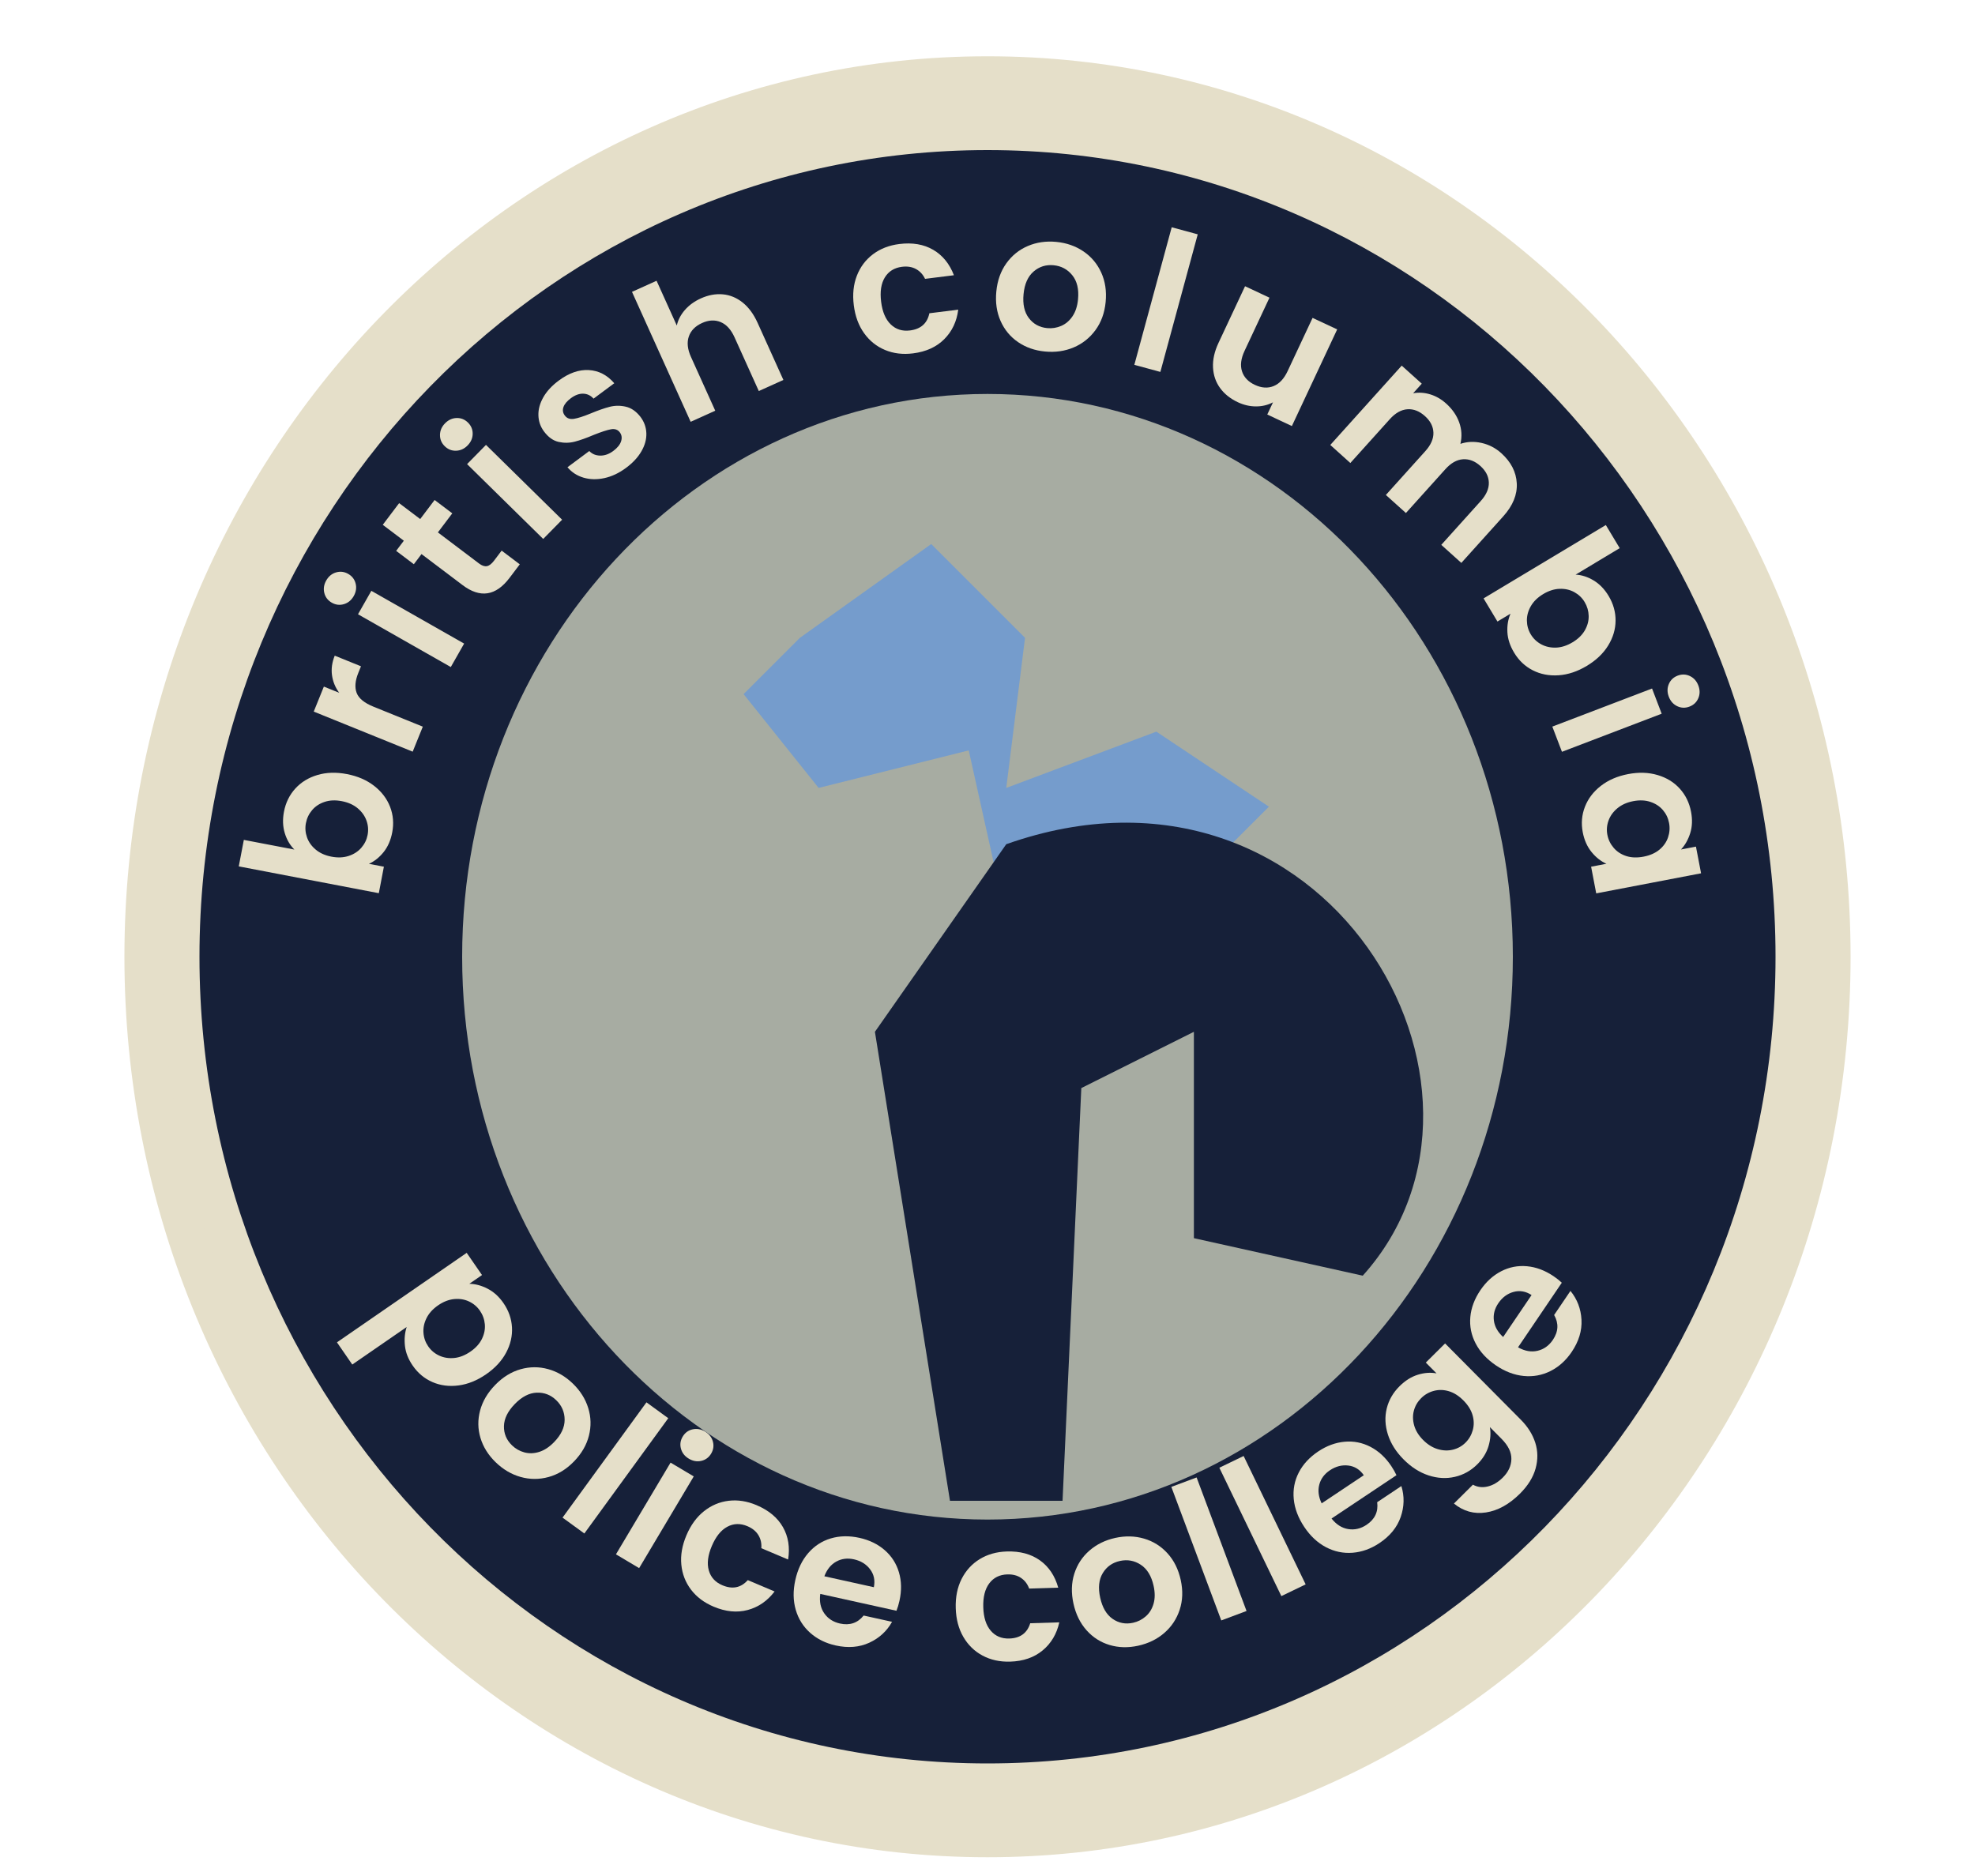
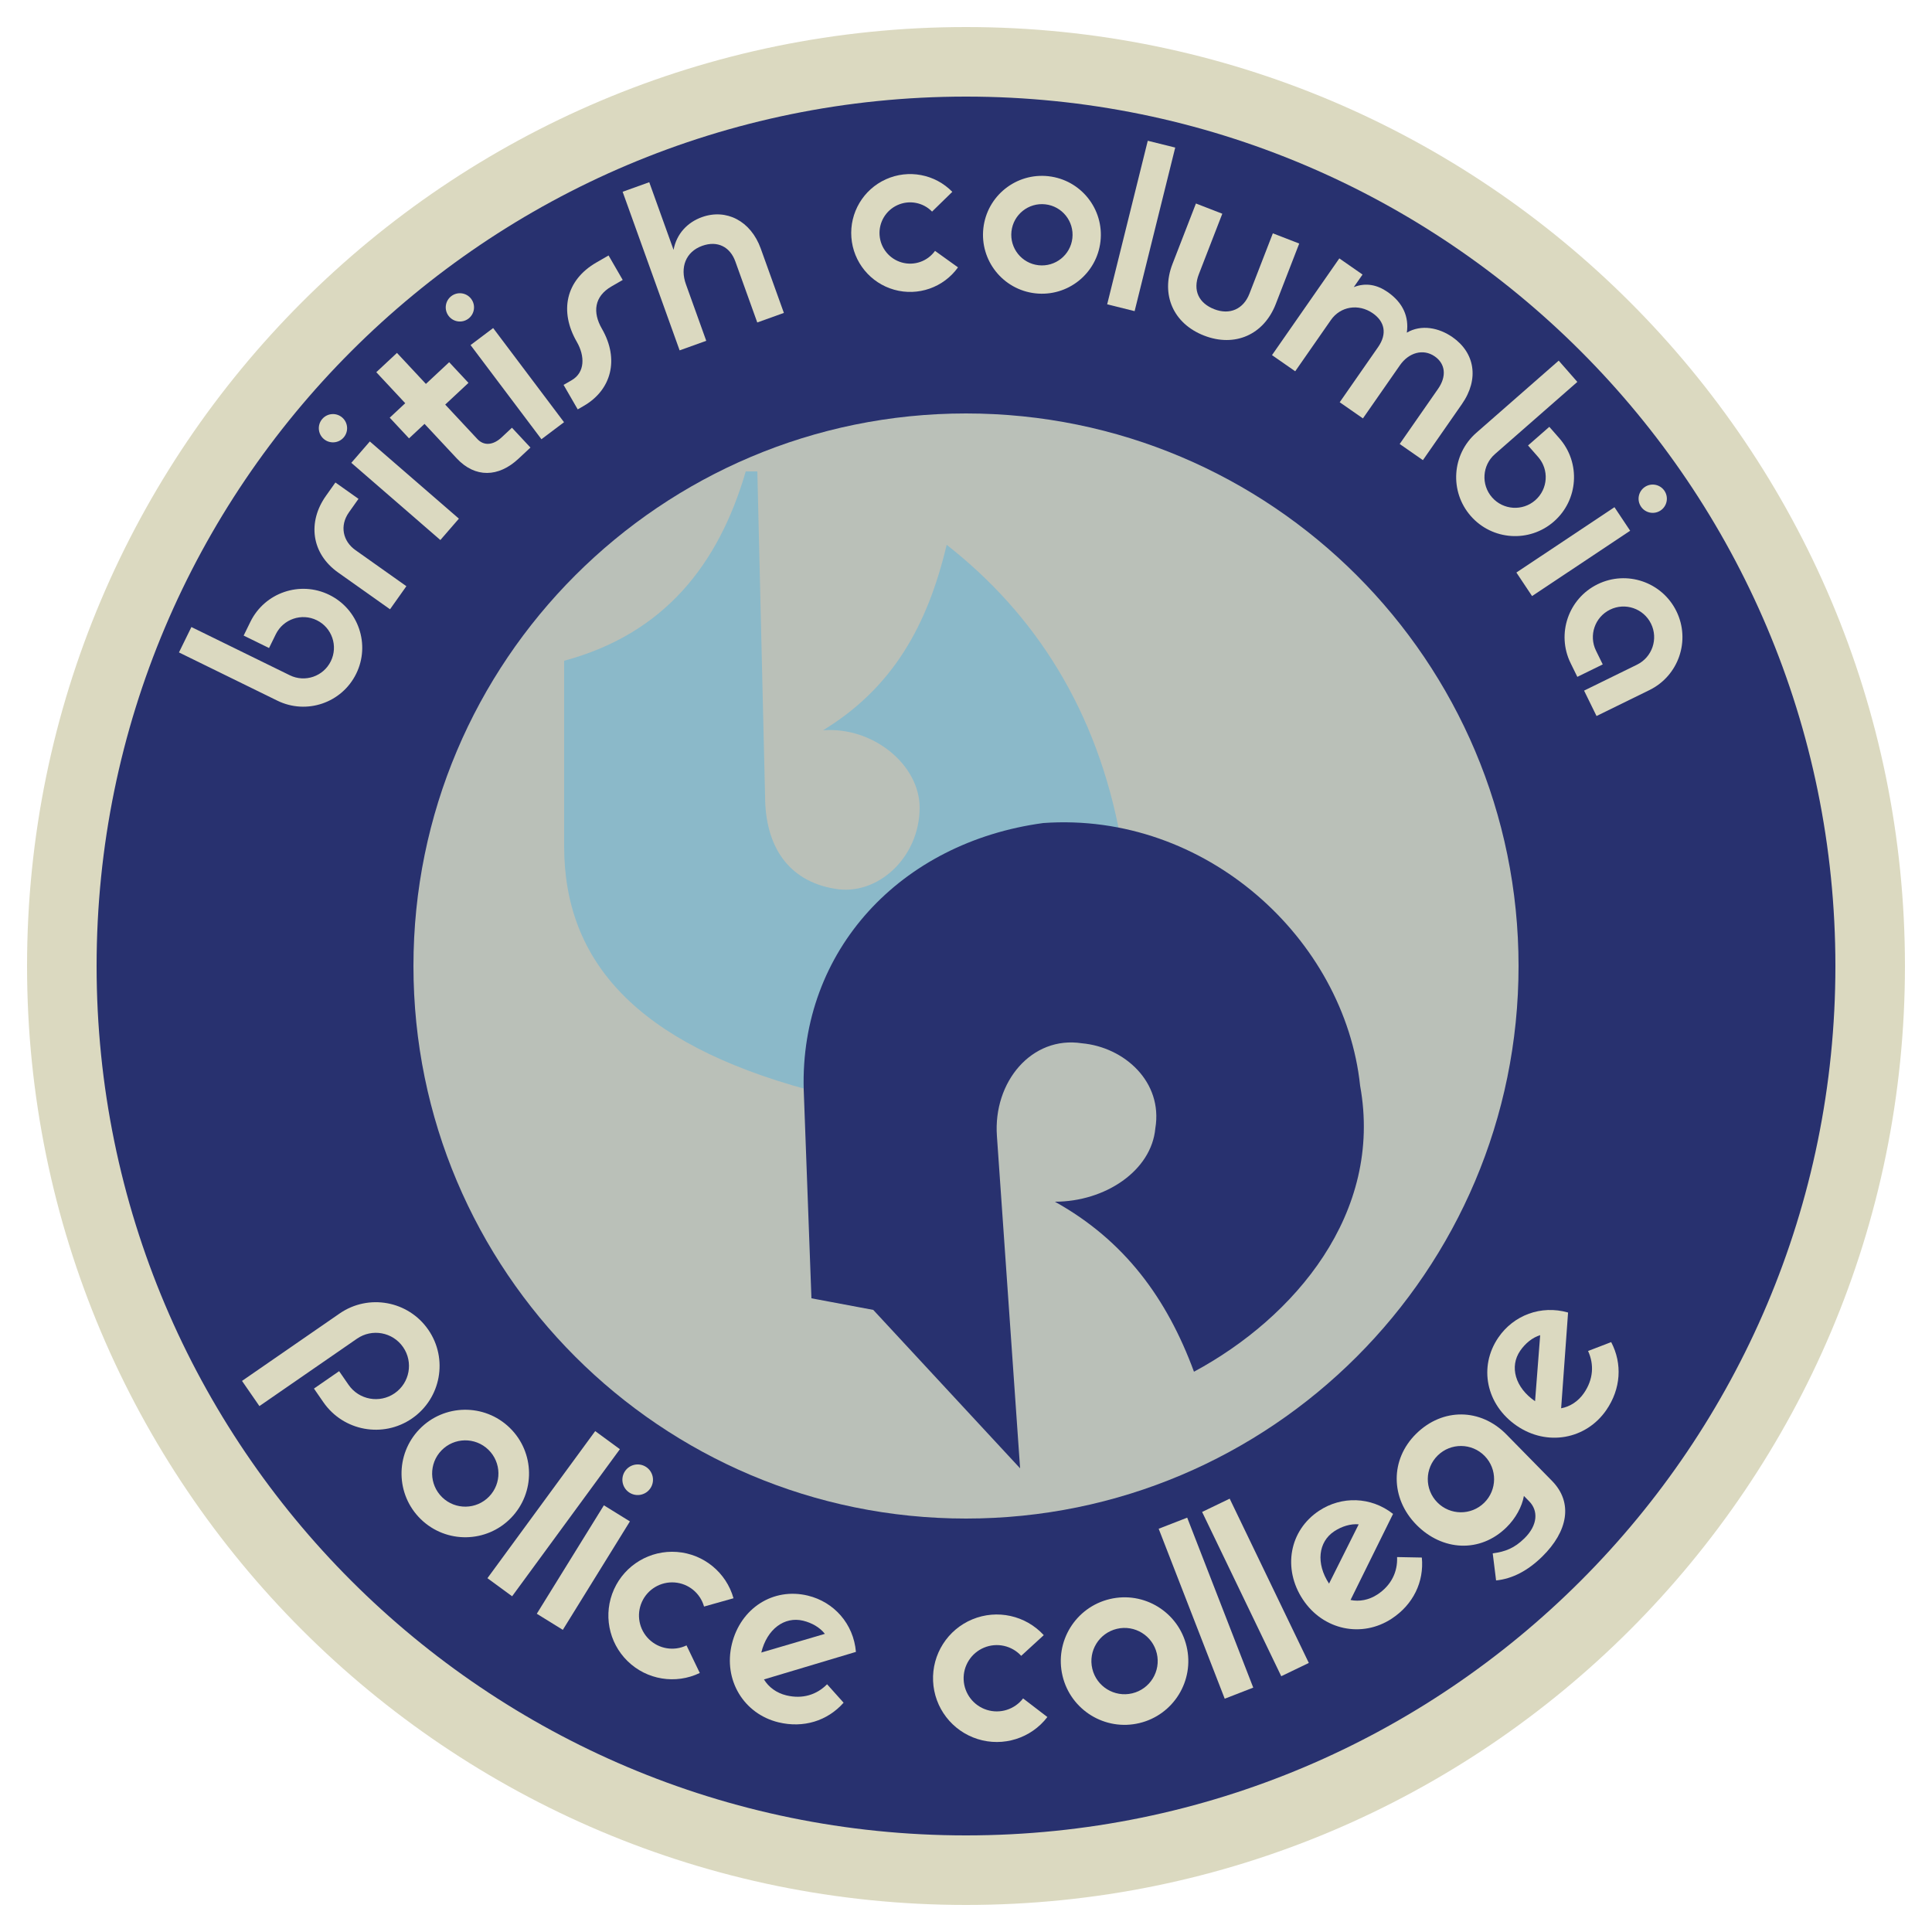
- <svg xmlns="http://www.w3.org/2000/svg" viewBox="0 0 60 57" role="img">
-   <g transform="translate(1.5 3.552713678800501e-15) scale(0.57)" data-master-id="traffic-officers-roundel-v1" data-master-geometry-hash="7468e2818b1d5e63db2aae37a57a9f2b980228ef80fbb5ceb02c1737945eb543">
-     <g data-component="shared-base-border">
-       <path d="M5 51A45 47 0 1 0 95 51A45 47 0 1 0 5 51Z" fill="#e5dfc9" stroke="#e5dfc9" stroke-width="2" stroke-linejoin="round" stroke-linecap="round" transform="scale(1.0 1.0)" />
-     </g>
-     <g data-component="shared-base-border">
-       <path d="M8 51A42 43 0 1 0 92 51A42 43 0 1 0 8 51Z" fill="#162039" transform="scale(1.0 1.0)" />
-     </g>
-     <g data-component="specialty-centre-art">
-       <path d="M22 51A28 30 0 1 0 78 51A28 30 0 1 0 22 51Z" fill="#a7aca2" transform="scale(1.0 1.0)" />
-     </g>
-     <g data-caption="british columbia">
-       <path d="M209 473Q236 513 283.5 538Q331 563 392 563L392 563Q463 563 520.5 528Q578 493 611.5 428.5Q645 364 645 279L645 279Q645 194 611.5 128.5Q578 63 520.5 27Q463 -9 392 -9L392 -9Q330 -9 283.5 15.5Q237 40 209 79L209 79L209 0L69 0L69 740L209 740L209 473ZM502 279Q502 329 481.5 365.5Q461 402 427.5 421Q394 440 355 440L355 440Q317 440 283.5 420.5Q250 401 229.5 364Q209 327 209 277L209 277Q209 227 229.5 190Q250 153 283.5 133.5Q317 114 355 114L355 114Q394 114 427.5 134Q461 154 481.5 191Q502 228 502 279L502 279Z" fill="#e5dfc9" transform="translate(18.07991 44.88787) rotate(-79.1601) scale(0.01027 -0.01027) translate(-339 0)" />
-       <path d="M209 468Q236 512 279.5 537Q323 562 379 562L379 562L379 415L342 415Q276 415 242.5 384Q209 353 209 276L209 276L209 0L69 0L69 554L209 554L209 468Z" fill="#e5dfc9" transform="translate(19.87638 38.80093) rotate(-67.95369) scale(0.01027 -0.01027) translate(-202 0)" />
-       <path d="M140 620Q103 620 78.5 643.5Q54 667 54 702L54 702Q54 737 78.5 760.5Q103 784 140 784L140 784Q177 784 201.5 760.5Q226 737 226 702L226 702Q226 667 201.5 643.5Q177 620 140 620L140 620ZM69 554L209 554L209 0L69 0L69 554Z" fill="#e5dfc9" transform="translate(21.75018 34.93147) rotate(-60.36874) scale(0.01027 -0.01027) translate(-139 0)" />
-       <path d="M356 439L232 439L232 171Q232 143 245.5 130.5Q259 118 291 118L291 118L356 118L356 0L268 0Q91 0 91 172L91 172L91 439L25 439L25 554L91 554L91 691L232 691L232 554L356 554L356 439Z" fill="#e5dfc9" transform="translate(24.06872 31.4087) rotate(-52.92865) scale(0.01027 -0.01027) translate(-194 0)" />
-       <path d="M140 620Q103 620 78.5 643.5Q54 667 54 702L54 702Q54 737 78.5 760.5Q103 784 140 784L140 784Q177 784 201.5 760.5Q226 737 226 702L226 702Q226 667 201.5 643.5Q177 620 140 620L140 620ZM69 554L209 554L209 0L69 0L69 554Z" fill="#e5dfc9" transform="translate(26.82391 28.21582) rotate(-45.48856) scale(0.01027 -0.01027) translate(-139 0)" />
-       <path d="M281 -9Q213 -9 159 15.5Q105 40 73.5 82Q42 124 39 175L39 175L180 175Q184 143 211.5 122Q239 101 280 101L280 101Q320 101 342.5 117Q365 133 365 158L365 158Q365 185 337.5 198.5Q310 212 250 228L250 228Q188 243 148.5 259Q109 275 80.5 308Q52 341 52 397L52 397Q52 443 78.5 481Q105 519 154.5 541Q204 563 271 563L271 563Q370 563 429 513.5Q488 464 494 380L494 380L360 380Q357 413 332.5 432.5Q308 452 267 452L267 452Q229 452 208.5 438Q188 424 188 399L188 399Q188 371 216 356.5Q244 342 303 327L303 327Q363 312 402 296Q441 280 469.5 246.5Q498 213 499 158L499 158Q499 110 472.5 72Q446 34 396.5 12.5Q347 -9 281 -9L281 -9Z" fill="#e5dfc9" transform="translate(30.61038 24.91758) rotate(-36.62705) scale(0.01027 -0.01027) translate(-272.5 0)" />
-       <path d="M381 562Q444 562 493 534.5Q542 507 569.5 453.5Q597 400 597 325L597 325L597 0L457 0L457 306Q457 372 424 407.5Q391 443 334 443L334 443Q276 443 242.5 407.5Q209 372 209 306L209 306L209 0L69 0L69 740L209 740L209 485Q236 521 281 541.5Q326 562 381 562L381 562Z" fill="#e5dfc9" transform="translate(36.62682 21.37892) rotate(-24.29799) scale(0.01027 -0.01027) translate(-330.5 0)" />
-       <path d="M33 277Q33 363 68 427.5Q103 492 165 527.5Q227 563 307 563L307 563Q410 563 477.5 511.5Q545 460 568 367L568 367L417 367Q405 403 376.5 423.5Q348 444 306 444L306 444Q246 444 211 400.5Q176 357 176 277L176 277Q176 198 211 154.5Q246 111 306 111L306 111Q391 111 417 187L417 187L568 187Q545 97 477 44Q409 -9 307 -9L307 -9Q227 -9 165 26.5Q103 62 68 126.5Q33 191 33 277L33 277Z" fill="#e5dfc9" transform="translate(45.95856 18.75226) rotate(-7.14333) scale(0.01027 -0.01027) translate(-301 0)" />
-       <path d="M315 -9Q235 -9 171 26.5Q107 62 70.5 127Q34 192 34 277L34 277Q34 362 71.5 427Q109 492 174 527.5Q239 563 319 563L319 563Q399 563 464 527.5Q529 492 566.5 427Q604 362 604 277L604 277Q604 192 565.5 127Q527 62 461.5 26.5Q396 -9 315 -9L315 -9ZM315 113Q353 113 386.5 131.5Q420 150 440 187Q460 224 460 277L460 277Q460 356 418.5 398.5Q377 441 317 441L317 441Q257 441 216.5 398.5Q176 356 176 277L176 277Q176 198 215.5 155.5Q255 113 315 113L315 113Z" fill="#e5dfc9" transform="translate(53.11135 18.64927) rotate(5.49355) scale(0.01027 -0.01027) translate(-319 0)" />
-       <path d="M69 740L209 740L209 0L69 0L69 740Z" fill="#e5dfc9" transform="translate(58.51954 19.63653) rotate(15.19706) scale(0.01027 -0.01027) translate(-139 0)" />
-       <path d="M451 554L592 554L592 0L451 0L451 70Q424 34 380.5 13.5Q337 -7 286 -7L286 -7Q221 -7 171 20.5Q121 48 92.5 101.5Q64 155 64 229L64 229L64 554L204 554L204 249Q204 183 237 147.5Q270 112 327 112L327 112Q385 112 418 147.5Q451 183 451 249L451 249L451 554Z" fill="#e5dfc9" transform="translate(63.791 21.57113) rotate(25.10879) scale(0.01027 -0.01027) translate(-330.5 0)" />
-       <path d="M757 562Q859 562 921.5 499.5Q984 437 984 325L984 325L984 0L844 0L844 306Q844 371 811 405.5Q778 440 721 440L721 440Q664 440 630.5 405.5Q597 371 597 306L597 306L597 0L457 0L457 306Q457 371 424 405.5Q391 440 334 440L334 440Q276 440 242.5 405.5Q209 371 209 306L209 306L209 0L69 0L69 554L209 554L209 487Q236 522 278.5 542Q321 562 372 562L372 562Q437 562 488 534.5Q539 507 567 456L567 456Q594 504 645.5 533Q697 562 757 562L757 562Z" fill="#e5dfc9" transform="translate(71.7433 26.8447) rotate(41.99184) scale(0.01027 -0.01027) translate(-524 0)" />
-       <path d="M209 473Q236 513 283.5 538Q331 563 392 563L392 563Q463 563 520.5 528Q578 493 611.5 428.5Q645 364 645 279L645 279Q645 194 611.5 128.5Q578 63 520.5 27Q463 -9 392 -9L392 -9Q330 -9 283.5 15.5Q237 40 209 79L209 79L209 0L69 0L69 740L209 740L209 473ZM502 279Q502 329 481.5 365.5Q461 402 427.5 421Q394 440 355 440L355 440Q317 440 283.5 420.5Q250 401 229.5 364Q209 327 209 277L209 277Q209 227 229.5 190Q250 153 283.5 133.5Q317 114 355 114L355 114Q394 114 427.5 134Q461 154 481.5 191Q502 228 502 279L502 279Z" fill="#e5dfc9" transform="translate(77.86635 34.27527) rotate(59.0288) scale(0.01027 -0.01027) translate(-339 0)" />
-       <path d="M140 620Q103 620 78.5 643.5Q54 667 54 702L54 702Q54 737 78.5 760.5Q103 784 140 784L140 784Q177 784 201.5 760.5Q226 737 226 702L226 702Q226 667 201.5 643.5Q177 620 140 620L140 620ZM69 554L209 554L209 0L69 0L69 554Z" fill="#e5dfc9" transform="translate(80.36052 39.40307) rotate(69.09445) scale(0.01027 -0.01027) translate(-139 0)" />
-       <path d="M33 279Q33 363 66.5 428Q100 493 157.5 528Q215 563 286 563L286 563Q348 563 394.5 538Q441 513 469 475L469 475L469 554L610 554L610 0L469 0L469 81Q442 42 394.5 16.5Q347 -9 285 -9L285 -9Q215 -9 157.5 27Q100 63 66.5 128.5Q33 194 33 279L33 279ZM469 277Q469 328 449 364.5Q429 401 395 420.5Q361 440 322 440L322 440Q283 440 250 421Q217 402 196.5 365.5Q176 329 176 279L176 279Q176 229 196.5 191.5Q217 154 250.5 134Q284 114 322 114L322 114Q361 114 395 133.5Q429 153 449 189.5Q469 226 469 277L469 277Z" fill="#e5dfc9" transform="translate(81.92009 44.88787) rotate(79.1601) scale(0.01027 -0.01027) translate(-339 0)" />
-     </g>
-     <g data-caption="police college">
-       <path d="M209 474Q236 512 283.5 537.5Q331 563 392 563L392 563Q463 563 520.5 528Q578 493 611.5 428.5Q645 364 645 279L645 279Q645 194 611.5 128.5Q578 63 520.5 27Q463 -9 392 -9L392 -9Q331 -9 284.5 16Q238 41 209 79L209 79L209 -264L69 -264L69 554L209 554L209 474ZM502 279Q502 329 481.5 365.5Q461 402 427.5 421Q394 440 355 440L355 440Q317 440 283.5 420.5Q250 401 229.5 364Q209 327 209 277L209 277Q209 227 229.5 190Q250 153 283.5 133.5Q317 114 355 114L355 114Q394 114 427.5 134Q461 154 481.5 191Q502 228 502 279L502 279Z" fill="#e5dfc9" transform="translate(19.13377 72.29615) rotate(55.39627) scale(0.01027 -0.01027) translate(-339 0)" />
-       <path d="M315 -9Q235 -9 171 26.5Q107 62 70.5 127Q34 192 34 277L34 277Q34 362 71.5 427Q109 492 174 527.5Q239 563 319 563L319 563Q399 563 464 527.5Q529 492 566.5 427Q604 362 604 277L604 277Q604 192 565.5 127Q527 62 461.5 26.5Q396 -9 315 -9L315 -9ZM315 113Q353 113 386.5 131.5Q420 150 440 187Q460 224 460 277L460 277Q460 356 418.5 398.5Q377 441 317 441L317 441Q257 441 216.5 398.5Q176 356 176 277L176 277Q176 198 215.5 155.5Q255 113 315 113L315 113Z" fill="#e5dfc9" transform="translate(23.87811 77.90533) rotate(44.15355) scale(0.01027 -0.01027) translate(-319 0)" />
-       <path d="M69 740L209 740L209 0L69 0L69 740Z" fill="#e5dfc9" transform="translate(27.93189 81.31911) rotate(36.04943) scale(0.01027 -0.01027) translate(-139 0)" />
-       <path d="M140 620Q103 620 78.5 643.5Q54 667 54 702L54 702Q54 737 78.5 760.5Q103 784 140 784L140 784Q177 784 201.5 760.5Q226 737 226 702L226 702Q226 667 201.5 643.5Q177 620 140 620L140 620ZM69 554L209 554L209 0L69 0L69 554Z" fill="#e5dfc9" transform="translate(30.81524 83.22103) rotate(30.77004) scale(0.01027 -0.01027) translate(-139 0)" />
-       <path d="M33 277Q33 363 68 427.5Q103 492 165 527.5Q227 563 307 563L307 563Q410 563 477.5 511.5Q545 460 568 367L568 367L417 367Q405 403 376.5 423.5Q348 444 306 444L306 444Q246 444 211 400.5Q176 357 176 277L176 277Q176 198 211 154.5Q246 111 306 111L306 111Q391 111 417 187L417 187L568 187Q545 97 477 44Q409 -9 307 -9L307 -9Q227 -9 165 26.5Q103 62 68 126.5Q33 191 33 277L33 277Z" fill="#e5dfc9" transform="translate(35.37868 85.53212) rotate(22.94839) scale(0.01027 -0.01027) translate(-301 0)" />
-       <path d="M584 289Q584 259 580 235L580 235L175 235Q180 175 217 141Q254 107 308 107L308 107Q386 107 419 174L419 174L570 174Q546 94 478 42.5Q410 -9 311 -9L311 -9Q231 -9 167.5 26.5Q104 62 68.5 127Q33 192 33 277L33 277Q33 363 68 428Q103 493 166 528Q229 563 311 563L311 563Q390 563 452.5 529Q515 495 549.5 432.5Q584 370 584 289L584 289ZM176 329L439 329Q438 383 400 415.5Q362 448 307 448L307 448Q255 448 219.5 416.5Q184 385 176 329L176 329Z" fill="#e5dfc9" transform="translate(41.90474 87.6158) rotate(12.46678) scale(0.01027 -0.01027) translate(-308.5 0)" />
-       <path d="M33 277Q33 363 68 427.5Q103 492 165 527.5Q227 563 307 563L307 563Q410 563 477.5 511.5Q545 460 568 367L568 367L417 367Q405 403 376.5 423.5Q348 444 306 444L306 444Q246 444 211 400.5Q176 357 176 277L176 277Q176 198 211 154.5Q246 111 306 111L306 111Q391 111 417 187L417 187L568 187Q545 97 477 44Q409 -9 307 -9L307 -9Q227 -9 165 26.5Q103 62 68 126.5Q33 191 33 277L33 277Z" fill="#e5dfc9" transform="translate(51.14504 88.48251) rotate(-1.74977) scale(0.01027 -0.01027) translate(-301 0)" />
-       <path d="M315 -9Q235 -9 171 26.5Q107 62 70.5 127Q34 192 34 277L34 277Q34 362 71.5 427Q109 492 174 527.5Q239 563 319 563L319 563Q399 563 464 527.5Q529 492 566.5 427Q604 362 604 277L604 277Q604 192 565.5 127Q527 62 461.5 26.5Q396 -9 315 -9L315 -9ZM315 113Q353 113 386.5 131.5Q420 150 440 187Q460 224 460 277L460 277Q460 356 418.5 398.5Q377 441 317 441L317 441Q257 441 216.5 398.5Q176 356 176 277L176 277Q176 198 215.5 155.5Q255 113 315 113L315 113Z" fill="#e5dfc9" transform="translate(58.05012 87.62575) rotate(-12.39616) scale(0.01027 -0.01027) translate(-319 0)" />
-       <path d="M69 740L209 740L209 0L69 0L69 740Z" fill="#e5dfc9" transform="translate(63.13295 86.12514) rotate(-20.50028) scale(0.01027 -0.01027) translate(-139 0)" />
-       <path d="M69 740L209 740L209 0L69 0L69 740Z" fill="#e5dfc9" transform="translate(66.30918 84.76774) rotate(-25.77967) scale(0.01027 -0.01027) translate(-139 0)" />
-       <path d="M584 289Q584 259 580 235L580 235L175 235Q180 175 217 141Q254 107 308 107L308 107Q386 107 419 174L419 174L570 174Q546 94 478 42.5Q410 -9 311 -9L311 -9Q231 -9 167.5 26.5Q104 62 68.5 127Q33 192 33 277L33 277Q33 363 68 428Q103 493 166 528Q229 563 311 563L311 563Q390 563 452.5 529Q515 495 549.5 432.5Q584 370 584 289L584 289ZM176 329L439 329Q438 383 400 415.5Q362 448 307 448L307 448Q255 448 219.5 416.5Q184 385 176 329L176 329Z" fill="#e5dfc9" transform="translate(70.81702 82.19137) rotate(-33.71902) scale(0.01027 -0.01027) translate(-308.5 0)" />
-       <path d="M286 563Q348 563 395 538.5Q442 514 469 475L469 475L469 554L610 554L610 -4Q610 -81 579 -141.5Q548 -202 486 -237.5Q424 -273 336 -273L336 -273Q218 -273 142.5 -218Q67 -163 57 -68L57 -68L196 -68Q207 -106 243.5 -128.5Q280 -151 332 -151L332 -151Q393 -151 431 -114.5Q469 -78 469 -4L469 -4L469 82Q442 43 394.5 17Q347 -9 286 -9L286 -9Q216 -9 158 27Q100 63 66.5 128.5Q33 194 33 279L33 279Q33 363 66.5 428Q100 493 157.5 528Q215 563 286 563L286 563ZM469 277Q469 328 449 364.5Q429 401 395 420.5Q361 440 322 440L322 440Q283 440 250 421Q217 402 196.5 365.5Q176 329 176 279L176 279Q176 229 196.5 191.5Q217 154 250.5 134Q284 114 322 114L322 114Q361 114 395 133.5Q429 153 449 189.5Q469 226 469 277L469 277Z" fill="#e5dfc9" transform="translate(76.42237 77.6103) rotate(-44.79696) scale(0.01027 -0.01027) translate(-339 0)" />
-       <path d="M584 289Q584 259 580 235L580 235L175 235Q180 175 217 141Q254 107 308 107L308 107Q386 107 419 174L419 174L570 174Q546 94 478 42.5Q410 -9 311 -9L311 -9Q231 -9 167.5 26.5Q104 62 68.5 127Q33 192 33 277L33 277Q33 363 68 428Q103 493 166 528Q229 563 311 563L311 563Q390 563 452.5 529Q515 495 549.5 432.5Q584 370 584 289L584 289ZM176 329L439 329Q438 383 400 415.5Q362 448 307 448L307 448Q255 448 219.5 416.5Q184 385 176 329L176 329Z" fill="#e5dfc9" transform="translate(81.04305 72.03756) rotate(-55.87491) scale(0.01027 -0.01027) translate(-308.5 0)" />
-     </g>
-     <g data-component="specialty-centre-art">
-       <path d="M40 34 L47 29 L52 34 L51 42 L59 39 L65 43 L58 50 L51 49 L49 40 L41 42 L37 37 Z" fill="#759ccc" transform="scale(1.0 1.0)" />
-     </g>
-     <g data-component="specialty-centre-art">
-       <path d="M51 45 C68 39 79 58 70 68 L61 66 L61 55 L55 58 L54 80 L48 80 L44 55 Z" fill="#162039" transform="scale(1.0 1.0)" />
-     </g>
+ <svg xmlns="http://www.w3.org/2000/svg" viewBox="0 0 500 500" width="500" height="500" role="img" aria-labelledby="police-college-title police-college-description" data-reconstruction="bc-police-college-v1">
+   <g id="patch-foundation" data-component="base-border">
+     <path id="ivory-edge" fill="#DBD9C0" d="M7 250 A243 243 0 1 0 493 250 A243 243 0 1 0 7 250 Z" />
+     <path id="navy-ring" fill="#28316F" d="M25 250 A225 225 0 1 0 475 250 A225 225 0 1 0 25 250 Z" />
+     <path id="centre-disc" fill="#BAC0B8" d="M107 250 A143 143 0 1 0 393 250 A143 143 0 1 0 107 250 Z" />
+   </g>
+   <g id="upper-lettering" data-component="lettering" data-caption="british columbia" fill="#DBD9C0" fill-rule="evenodd">
+     <path id="upper-lettering-01-b" data-glyph="b" d="M 0 -143 L 24 -143 L 24 -50 C 24 -35.641 35.641 -24 50 -24 C 64.359 -24 76 -35.641 76 -50 C 76 -64.359 64.359 -76 50 -76 L 37 -76 L 37 -100 L 50 -100 C 77.614 -100 100 -77.614 100 -50 C 100 -22.386 77.614 0 50 0 C 22.386 0 0 -22.386 0 -50 Z" transform="translate(92.86011 172.9802) rotate(-63.88889) scale(0.305) translate(-55 0)" />
+     <path id="upper-lettering-02-r" data-glyph="r" d="M 0 0 L 0 -54 C 0 -82 20 -100 47 -100 L 61 -100 L 61 -76 L 47 -76 C 33 -76 24 -66 24 -53 L 24 0 Z" transform="translate(107.1971 148.845) rotate(-54.688) scale(0.305) translate(-35.5 0)" />
+     <path id="upper-lettering-03-i" data-glyph="i" d="M 0 -100 L 24 -100 L 24 0 L 0 0 Z M 24 -131 C 24 -124.373 18.627 -119 12 -119 C 5.373 -119 0 -124.373 0 -131 C -0 -137.627 5.373 -143 12 -143 C 18.627 -143 24 -137.627 24 -131 Z" transform="translate(117.7616 135.3789) rotate(-49.08202) scale(0.305) translate(-19 0)" />
+     <path id="upper-lettering-04-t" data-glyph="t" d="M 18 -136 L 42 -136 L 42 -100 L 69 -100 L 69 -76 L 42 -76 L 42 -36 C 42 -28 48 -23 58 -23 L 70 -23 L 70 0 L 56 0 C 33 0 18 -13 18 -36 L 18 -76 L 0 -76 L 0 -100 L 18 -100 Z" transform="translate(130.5907 122.0687) rotate(-43.02667) scale(0.305) translate(-40 0)" />
+     <path id="upper-lettering-05-i" data-glyph="i" d="M 0 -100 L 24 -100 L 24 0 L 0 0 Z M 24 -131 C 24 -124.373 18.627 -119 12 -119 C 5.373 -119 0 -124.373 0 -131 C -0 -137.627 5.373 -143 12 -143 C 18.627 -143 24 -137.627 24 -131 Z" transform="translate(144.7523 110.1861) rotate(-36.97133) scale(0.305) translate(-19 0)" />
+     <path id="upper-lettering-06-s" data-glyph="s" d="M 88 -100 L 88 -76 L 77 -76 C 60 -76 52 -65 52 -49 C 52 -19 33 0 6 0 L 0 0 L 0 -24 L 8 -24 C 21 -24 28 -36 28 -50 C 28 -80 46 -100 76 -100 Z" transform="translate(162.4544 98.47192) rotate(-30.01726) scale(0.305) translate(-49 0)" />
+     <path id="upper-lettering-07-h" data-glyph="h" d="M 0 0 L 0 -143 L 24 -143 L 24 -82 C 31 -94 43 -100 56 -100 C 78 -100 94 -83 94 -58 L 94 0 L 70 0 L 70 -55 C 70 -68 62 -77 48 -77 C 33 -77 24 -66 24 -51 L 24 0 Z" transform="translate(190.8132 85.31264) rotate(-19.76786) scale(0.305) translate(-52 0)" />
+     <path id="upper-lettering-09-c" data-glyph="c" d="M 88.302 -82.139 C 74.791 -98.242 52.651 -104.174 32.899 -96.985 C 13.147 -89.795 0 -71.02 0 -50 C -0 -28.98 13.147 -10.205 32.899 -3.015 C 52.651 4.174 74.791 -1.758 88.302 -17.861 L 69.917 -33.288 C 62.891 -24.914 51.379 -21.83 41.108 -25.568 C 30.836 -29.306 24 -39.07 24 -50 C 24 -60.93 30.836 -70.694 41.108 -74.432 C 51.379 -78.17 62.891 -75.086 69.917 -66.713 Z" transform="translate(236.8424 75.49533) rotate(-4.311917) scale(0.305) translate(-50.5 0)" />
+     <path id="upper-lettering-10-o" data-glyph="o" d="M 100 -50 C 100 -22.386 77.614 -0 50 0 C 22.386 0 0 -22.386 0 -50 C -0 -77.614 22.386 -100 50 -100 C 77.614 -100 100 -77.614 100 -50 Z M 76 -50 C 76 -64.359 64.359 -76 50 -76 C 35.641 -76 24 -64.359 24 -50 C 24 -35.641 35.641 -24 50 -24 C 64.359 -24 76 -35.641 76 -50 Z" transform="translate(269.4671 76.08614) rotate(6.386842) scale(0.305) translate(-55 0)" />
+     <path id="upper-lettering-11-l" data-glyph="l" d="M 0 -143 L 24 -143 L 24 0 L 0 0 Z" transform="translate(292.1587 80.15405) rotate(13.94006) scale(0.305) translate(-19 0)" />
+     <path id="upper-lettering-12-u" data-glyph="u" d="M 0 -100 L 24 -100 L 24 -45 C 24 -30 33 -22 47 -22 C 61 -22 70 -31 70 -45 L 70 -100 L 94 -100 L 94 -45 C 94 -17 75 2 47 2 C 19 2 0 -17 0 -45 Z" transform="translate(313.2664 86.83639) rotate(21.19371) scale(0.305) translate(-52 0)" />
+     <path id="upper-lettering-13-m" data-glyph="m" d="M 0 0 L 0 -100 L 24 -100 L 24 -87 C 30 -96 39 -100 50 -100 C 66 -100 77 -93 83 -81 C 89 -94 103 -100 117 -100 C 140 -100 156 -84 156 -58 L 156 0 L 132 0 L 132 -57 C 132 -70 125 -78 114 -78 C 102 -78 94 -68 94 -55 L 94 0 L 70 0 L 70 -57 C 70 -71 62 -78 50 -78 C 35 -78 24 -67 24 -53 L 24 0 Z" transform="translate(349.9709 106.3657) rotate(34.83829) scale(0.305) translate(-83 0)" />
+     <path id="upper-lettering-14-b" data-glyph="b" d="M 0 -143 L 24 -143 L 24 -50 C 24 -35.641 35.641 -24 50 -24 C 64.359 -24 76 -35.641 76 -50 C 76 -64.359 64.359 -76 50 -76 L 37 -76 L 37 -100 L 50 -100 C 77.614 -100 100 -77.614 100 -50 C 100 -22.386 77.614 0 50 0 C 22.386 0 0 -22.386 0 -50 Z" transform="translate(381.6373 134.689) rotate(48.78245) scale(0.305) translate(-55 0)" />
+     <path id="upper-lettering-15-i" data-glyph="i" d="M 0 -100 L 24 -100 L 24 0 L 0 0 Z M 24 -131 C 24 -124.373 18.627 -119 12 -119 C 5.373 -119 0 -124.373 0 -131 C -0 -137.627 5.373 -143 12 -143 C 18.627 -143 24 -137.627 24 -131 Z" transform="translate(395.6524 152.9929) rotate(56.33567) scale(0.305) translate(-19 0)" />
+     <path id="upper-lettering-16-a" data-glyph="a" d="M 100 0 L 76 0 L 76 -50 C 76 -64.359 64.359 -76 50 -76 C 35.641 -76 24 -64.359 24 -50 C 24 -35.641 35.641 -24 50 -24 L 63 -24 L 63 0 L 50 0 C 22.386 0 0 -22.386 0 -50 C 0 -77.614 22.386 -100 50 -100 C 77.614 -100 100 -77.614 100 -50 Z" transform="translate(407.1399 172.9802) rotate(63.88889) scale(0.305) translate(-55 0)" />
+   </g>
+   <g id="lower-lettering" data-component="lettering" data-caption="police college" fill="#DBD9C0" fill-rule="evenodd">
+     <path id="lower-lettering-01-p" data-glyph="p" d="M 0 43 L 24 43 L 24 -50 C 24 -64.359 35.641 -76 50 -76 C 64.359 -76 76 -64.359 76 -50 C 76 -35.641 64.359 -24 50 -24 L 37 -24 L 37 0 L 50 0 C 77.614 0 100 -22.386 100 -50 C 100 -77.614 77.614 -100 50 -100 C 22.386 -100 0 -77.614 0 -50 Z" transform="translate(84.62594 364.2472) rotate(55.36169) scale(0.33) translate(-55 0)" />
+     <path id="lower-lettering-02-o" data-glyph="o" d="M 100 -50 C 100 -22.386 77.614 -0 50 0 C 22.386 0 0 -22.386 0 -50 C -0 -77.614 22.386 -100 50 -100 C 77.614 -100 100 -77.614 100 -50 Z M 76 -50 C 76 -64.359 64.359 -76 50 -76 C 35.641 -76 24 -64.359 24 -50 C 24 -35.641 35.641 -24 50 -24 C 64.359 -24 76 -35.641 76 -50 Z" transform="translate(110.1163 394.3383) rotate(44.10207) scale(0.33) translate(-55 0)" />
+     <path id="lower-lettering-03-l" data-glyph="l" d="M 0 -143 L 24 -143 L 24 0 L 0 0 Z" transform="translate(131.2065 412.1391) rotate(36.22889) scale(0.33) translate(-19 0)" />
+     <path id="lower-lettering-04-i" data-glyph="i" d="M 0 -100 L 24 -100 L 24 0 L 0 0 Z M 24 -131 C 24 -124.373 18.627 -119 12 -119 C 5.373 -119 0 -124.373 0 -131 C -0 -137.627 5.373 -143 12 -143 C 18.627 -143 24 -137.627 24 -131 Z" transform="translate(144.2544 420.9353) rotate(31.74215) scale(0.33) translate(-19 0)" />
+     <path id="lower-lettering-05-c" data-glyph="c" d="M 88.302 -82.139 C 74.791 -98.242 52.651 -104.174 32.899 -96.985 C 13.147 -89.795 0 -71.02 0 -50 C -0 -28.98 13.147 -10.205 32.899 -3.015 C 52.651 4.174 74.791 -1.758 88.302 -17.861 L 69.917 -33.288 C 62.891 -24.914 51.379 -21.83 41.108 -25.568 C 30.836 -29.306 24 -39.07 24 -50 C 24 -60.93 30.836 -70.694 41.108 -74.432 C 51.379 -78.17 62.891 -75.086 69.917 -66.713 Z" transform="translate(167.3103 433.2032) rotate(24.29227) scale(0.33) translate(-50.5 0)" />
+     <path id="lower-lettering-06-e" data-glyph="e" d="M 96 -66 L 31 -28 C 36 -23 43 -20 51 -20 C 64 -20 74 -26 80 -36 L 96 -25 C 87 -8 70 2 50 2 C 22 2 0 -20 0 -49 C 0 -78 21 -100 49 -100 C 70 -100 89 -87 96 -66 Z M 24 -48 L 69 -74 C 64 -78 57 -80 50 -80 C 35 -80 24 -67 24 -48 Z" transform="translate(202.5861 445.3277) rotate(13.64409) scale(0.33) translate(-53 0)" />
+     <path id="lower-lettering-08-c" data-glyph="c" d="M 88.302 -82.139 C 74.791 -98.242 52.651 -104.174 32.899 -96.985 C 13.147 -89.795 0 -71.02 0 -50 C -0 -28.98 13.147 -10.205 32.899 -3.015 C 52.651 4.174 74.791 -1.758 88.302 -17.861 L 69.917 -33.288 C 62.891 -24.914 51.379 -21.83 41.108 -25.568 C 30.836 -29.306 24 -39.07 24 -50 C 24 -60.93 30.836 -70.694 41.108 -74.432 C 51.379 -78.17 62.891 -75.086 69.917 -66.713 Z" transform="translate(258.8571 450.8048) rotate(-2.525575) scale(0.33) translate(-50.5 0)" />
+     <path id="lower-lettering-09-o" data-glyph="o" d="M 100 -50 C 100 -22.386 77.614 -0 50 0 C 22.386 0 0 -22.386 0 -50 C -0 -77.614 22.386 -100 50 -100 C 77.614 -100 100 -77.614 100 -50 Z M 76 -50 C 76 -64.359 64.359 -76 50 -76 C 35.641 -76 24 -64.359 24 -50 C 24 -35.641 35.641 -24 50 -24 C 64.359 -24 76 -35.641 76 -50 Z" transform="translate(296.4513 445.5589) rotate(-13.36189) scale(0.33) translate(-55 0)" />
+     <path id="lower-lettering-10-l" data-glyph="l" d="M 0 -143 L 24 -143 L 24 0 L 0 0 Z" transform="translate(322.8012 437.3526) rotate(-21.23507) scale(0.33) translate(-19 0)" />
+     <path id="lower-lettering-11-l" data-glyph="l" d="M 0 -143 L 24 -143 L 24 0 L 0 0 Z" transform="translate(337.2344 431.0833) rotate(-25.72181) scale(0.33) translate(-19 0)" />
+     <path id="lower-lettering-12-e" data-glyph="e" d="M 96 -66 L 31 -28 C 36 -23 43 -20 51 -20 C 64 -20 74 -26 80 -36 L 96 -25 C 87 -8 70 2 50 2 C 22 2 0 -20 0 -49 C 0 -78 21 -100 49 -100 C 70 -100 89 -87 96 -66 Z M 24 -48 L 69 -74 C 64 -78 57 -80 50 -80 C 35 -80 24 -67 24 -48 Z" transform="translate(360.6667 417.7912) rotate(-33.40686) scale(0.33) translate(-53 0)" />
+     <path id="lower-lettering-13-g" data-glyph="g" d="M 100 -50 L 100 1 C 100 25 81 38 53 38 C 37 38 24 34 14 26 L 27 9 C 35 15 42 18 53 18 C 68 18 76 10 76 0 L 76 -6 C 69 -1 59 2 49 2 C 20 2 0 -20 0 -49 C 0 -78 21 -100 50 -100 C 79 -100 100 -79 100 -50 Z M 76 -50 C 76 -64.359 64.359 -76 50 -76 C 35.641 -76 24 -64.359 24 -50 C 24 -35.641 35.641 -24 50 -24 C 64.359 -24 76 -35.641 76 -50 Z" transform="translate(390.8286 393.4166) rotate(-44.47834) scale(0.33) translate(-55 0)" />
+     <path id="lower-lettering-14-e" data-glyph="e" d="M 96 -66 L 31 -28 C 36 -23 43 -20 51 -20 C 64 -20 74 -26 80 -36 L 96 -25 C 87 -8 70 2 50 2 C 22 2 0 -20 0 -49 C 0 -78 21 -100 49 -100 C 70 -100 89 -87 96 -66 Z M 24 -48 L 69 -74 C 64 -78 57 -80 50 -80 C 35 -80 24 -67 24 -48 Z" transform="translate(415.7483 363.7036) rotate(-55.54983) scale(0.33) translate(-53 0)" />
+   </g>
+   <g id="centre-emblem" data-component="police-college-emblem" transform="translate(0 -83)">
+     <path id="emblem-light-blue" data-component="rear-light-blue-shape" fill="#8BB9C9" d="M193 205 C186 229 172 247 146 254 L146 302 C146 332 165 353 209 365 L243 337 C261 321 278 307 290 300 C284 267 268 242 245 224 C240 245 231 261 213 272 C226 271 238 281 238 292 C238 305 227 315 216 313 C204 311 198 302 198 289 L196 205 Z" />
+     <path id="emblem-navy" data-component="front-navy-shape" fill="#28316F" d="M270 296 C312 293 348 326 352 364 C358 397 335 424 309 438 C302 419 291 404 273 394 C286 394 298 386 299 375 C301 363 291 354 280 353 C267 351 257 363 258 377 L264 463 L226 422 L210 419 L208 365 C207 329 233 301 270 296 Z" />
  </g>
</svg>
